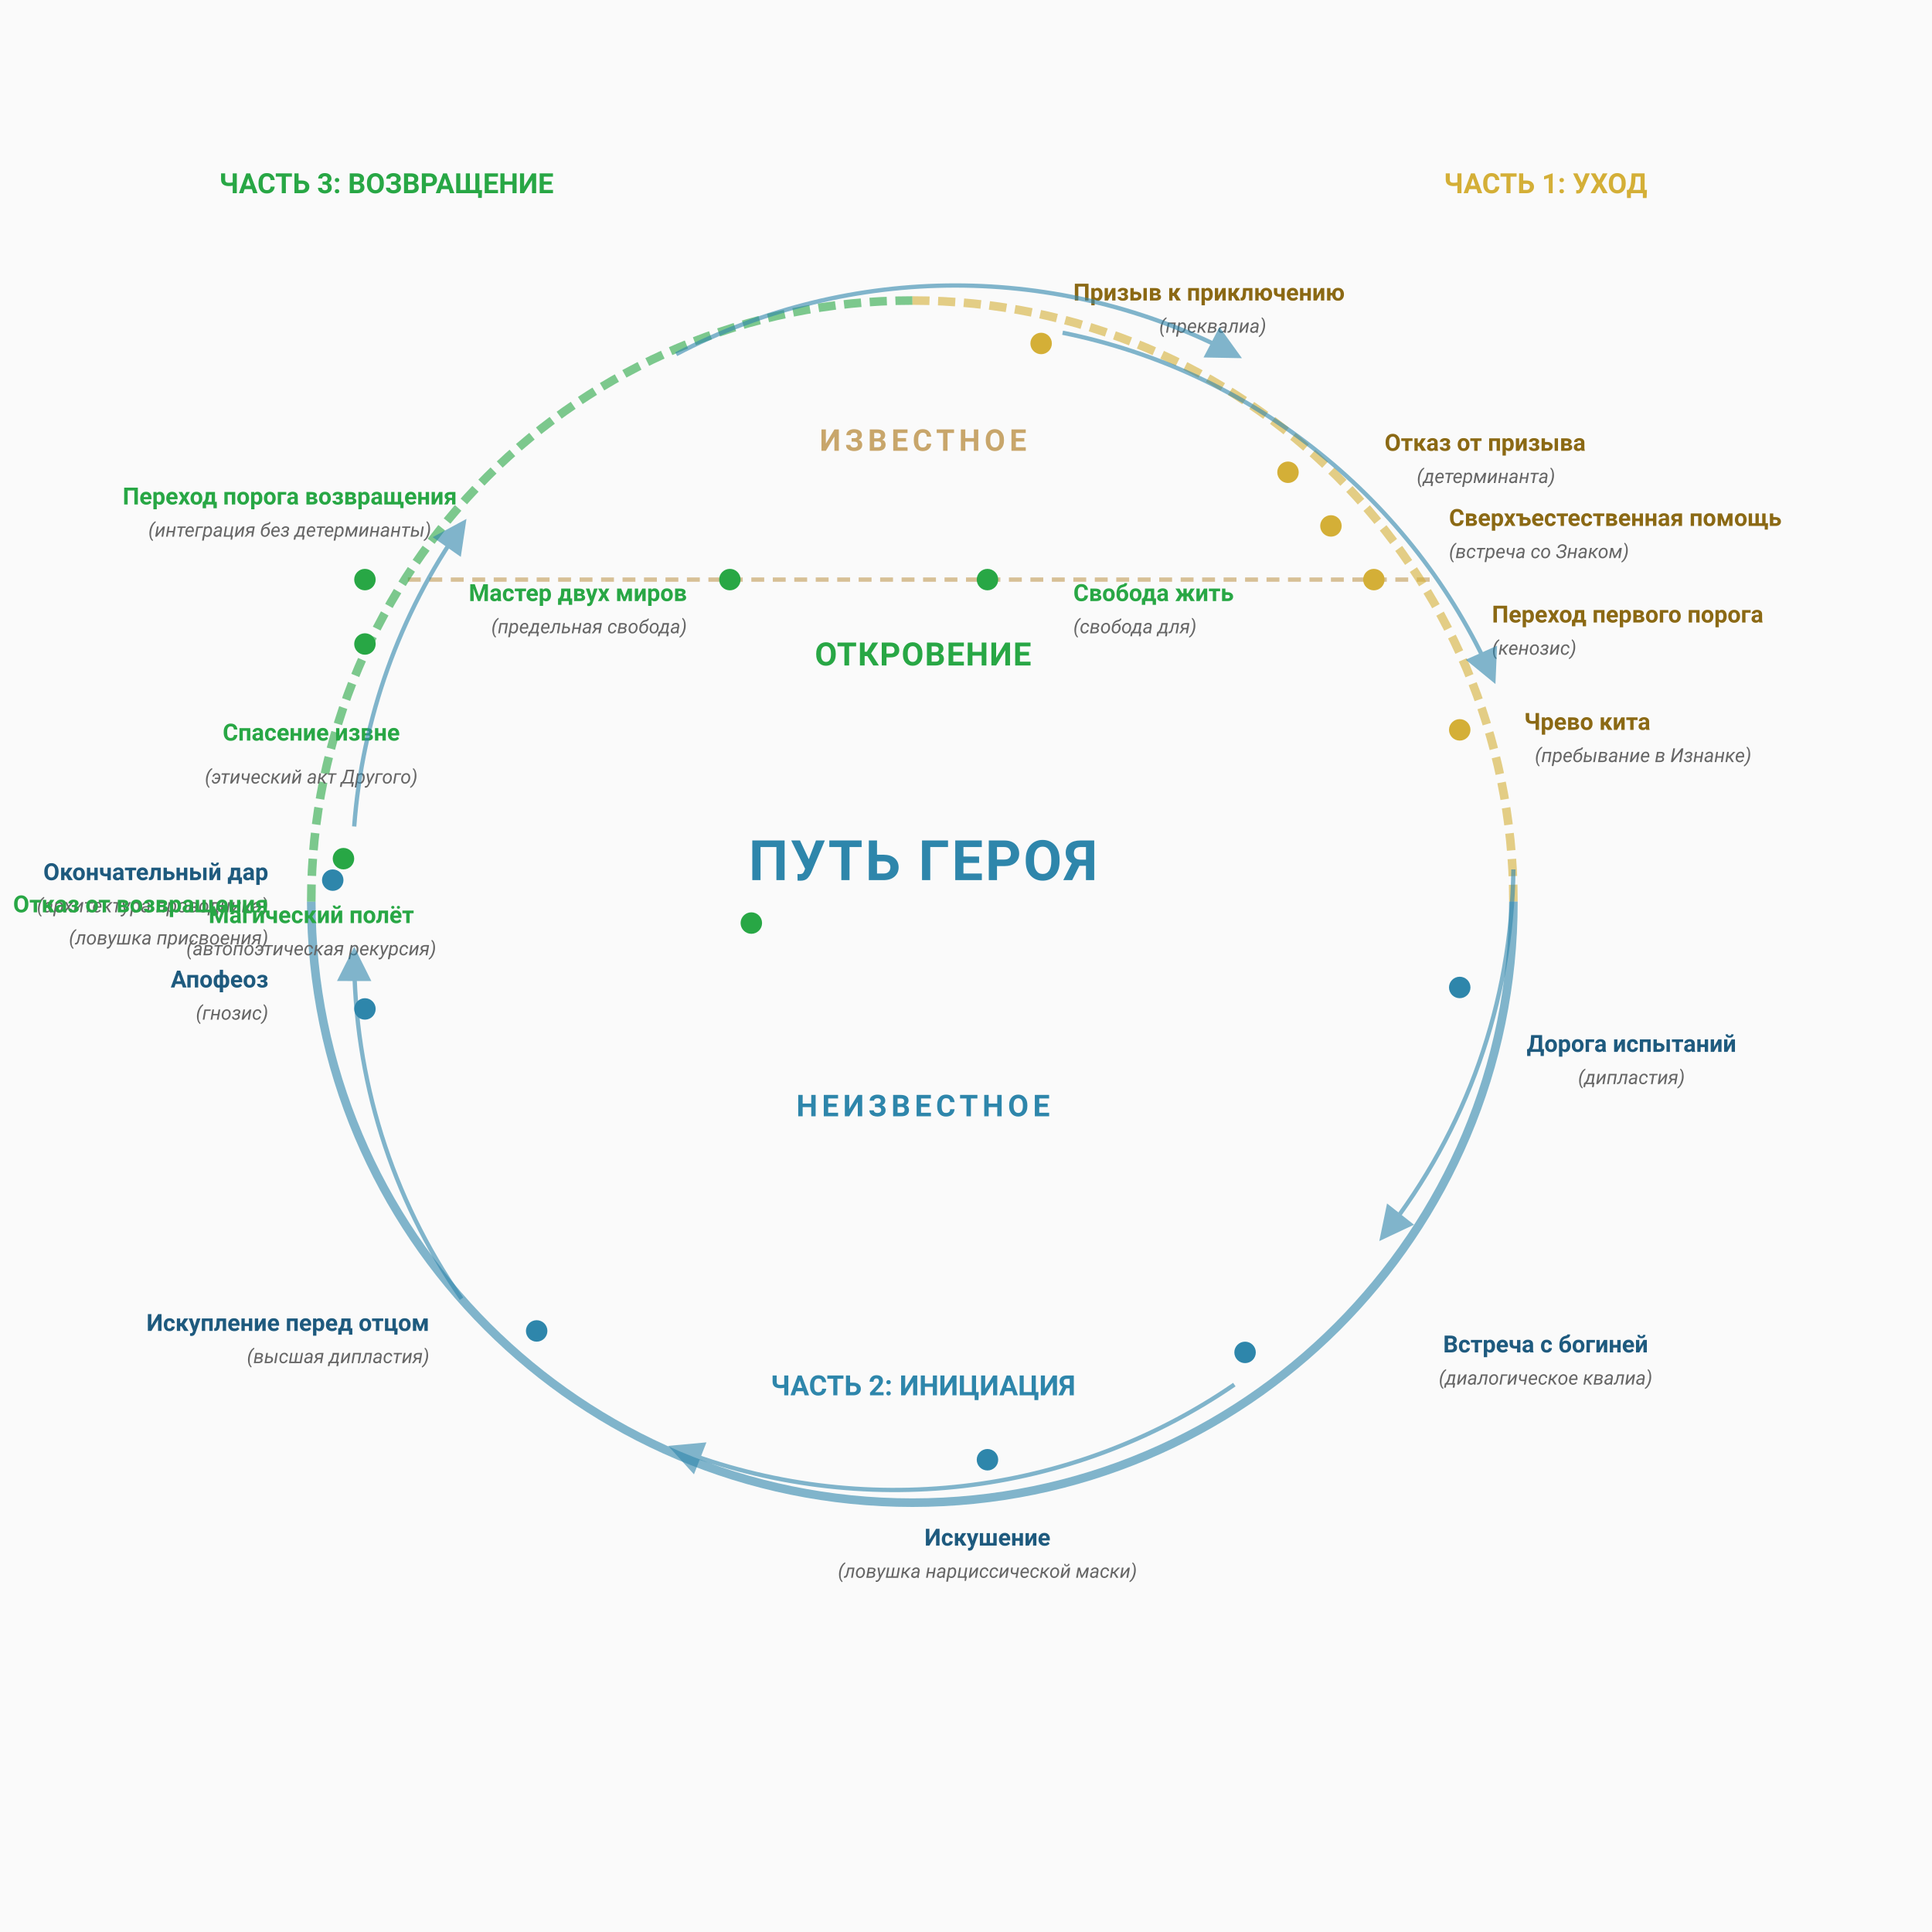
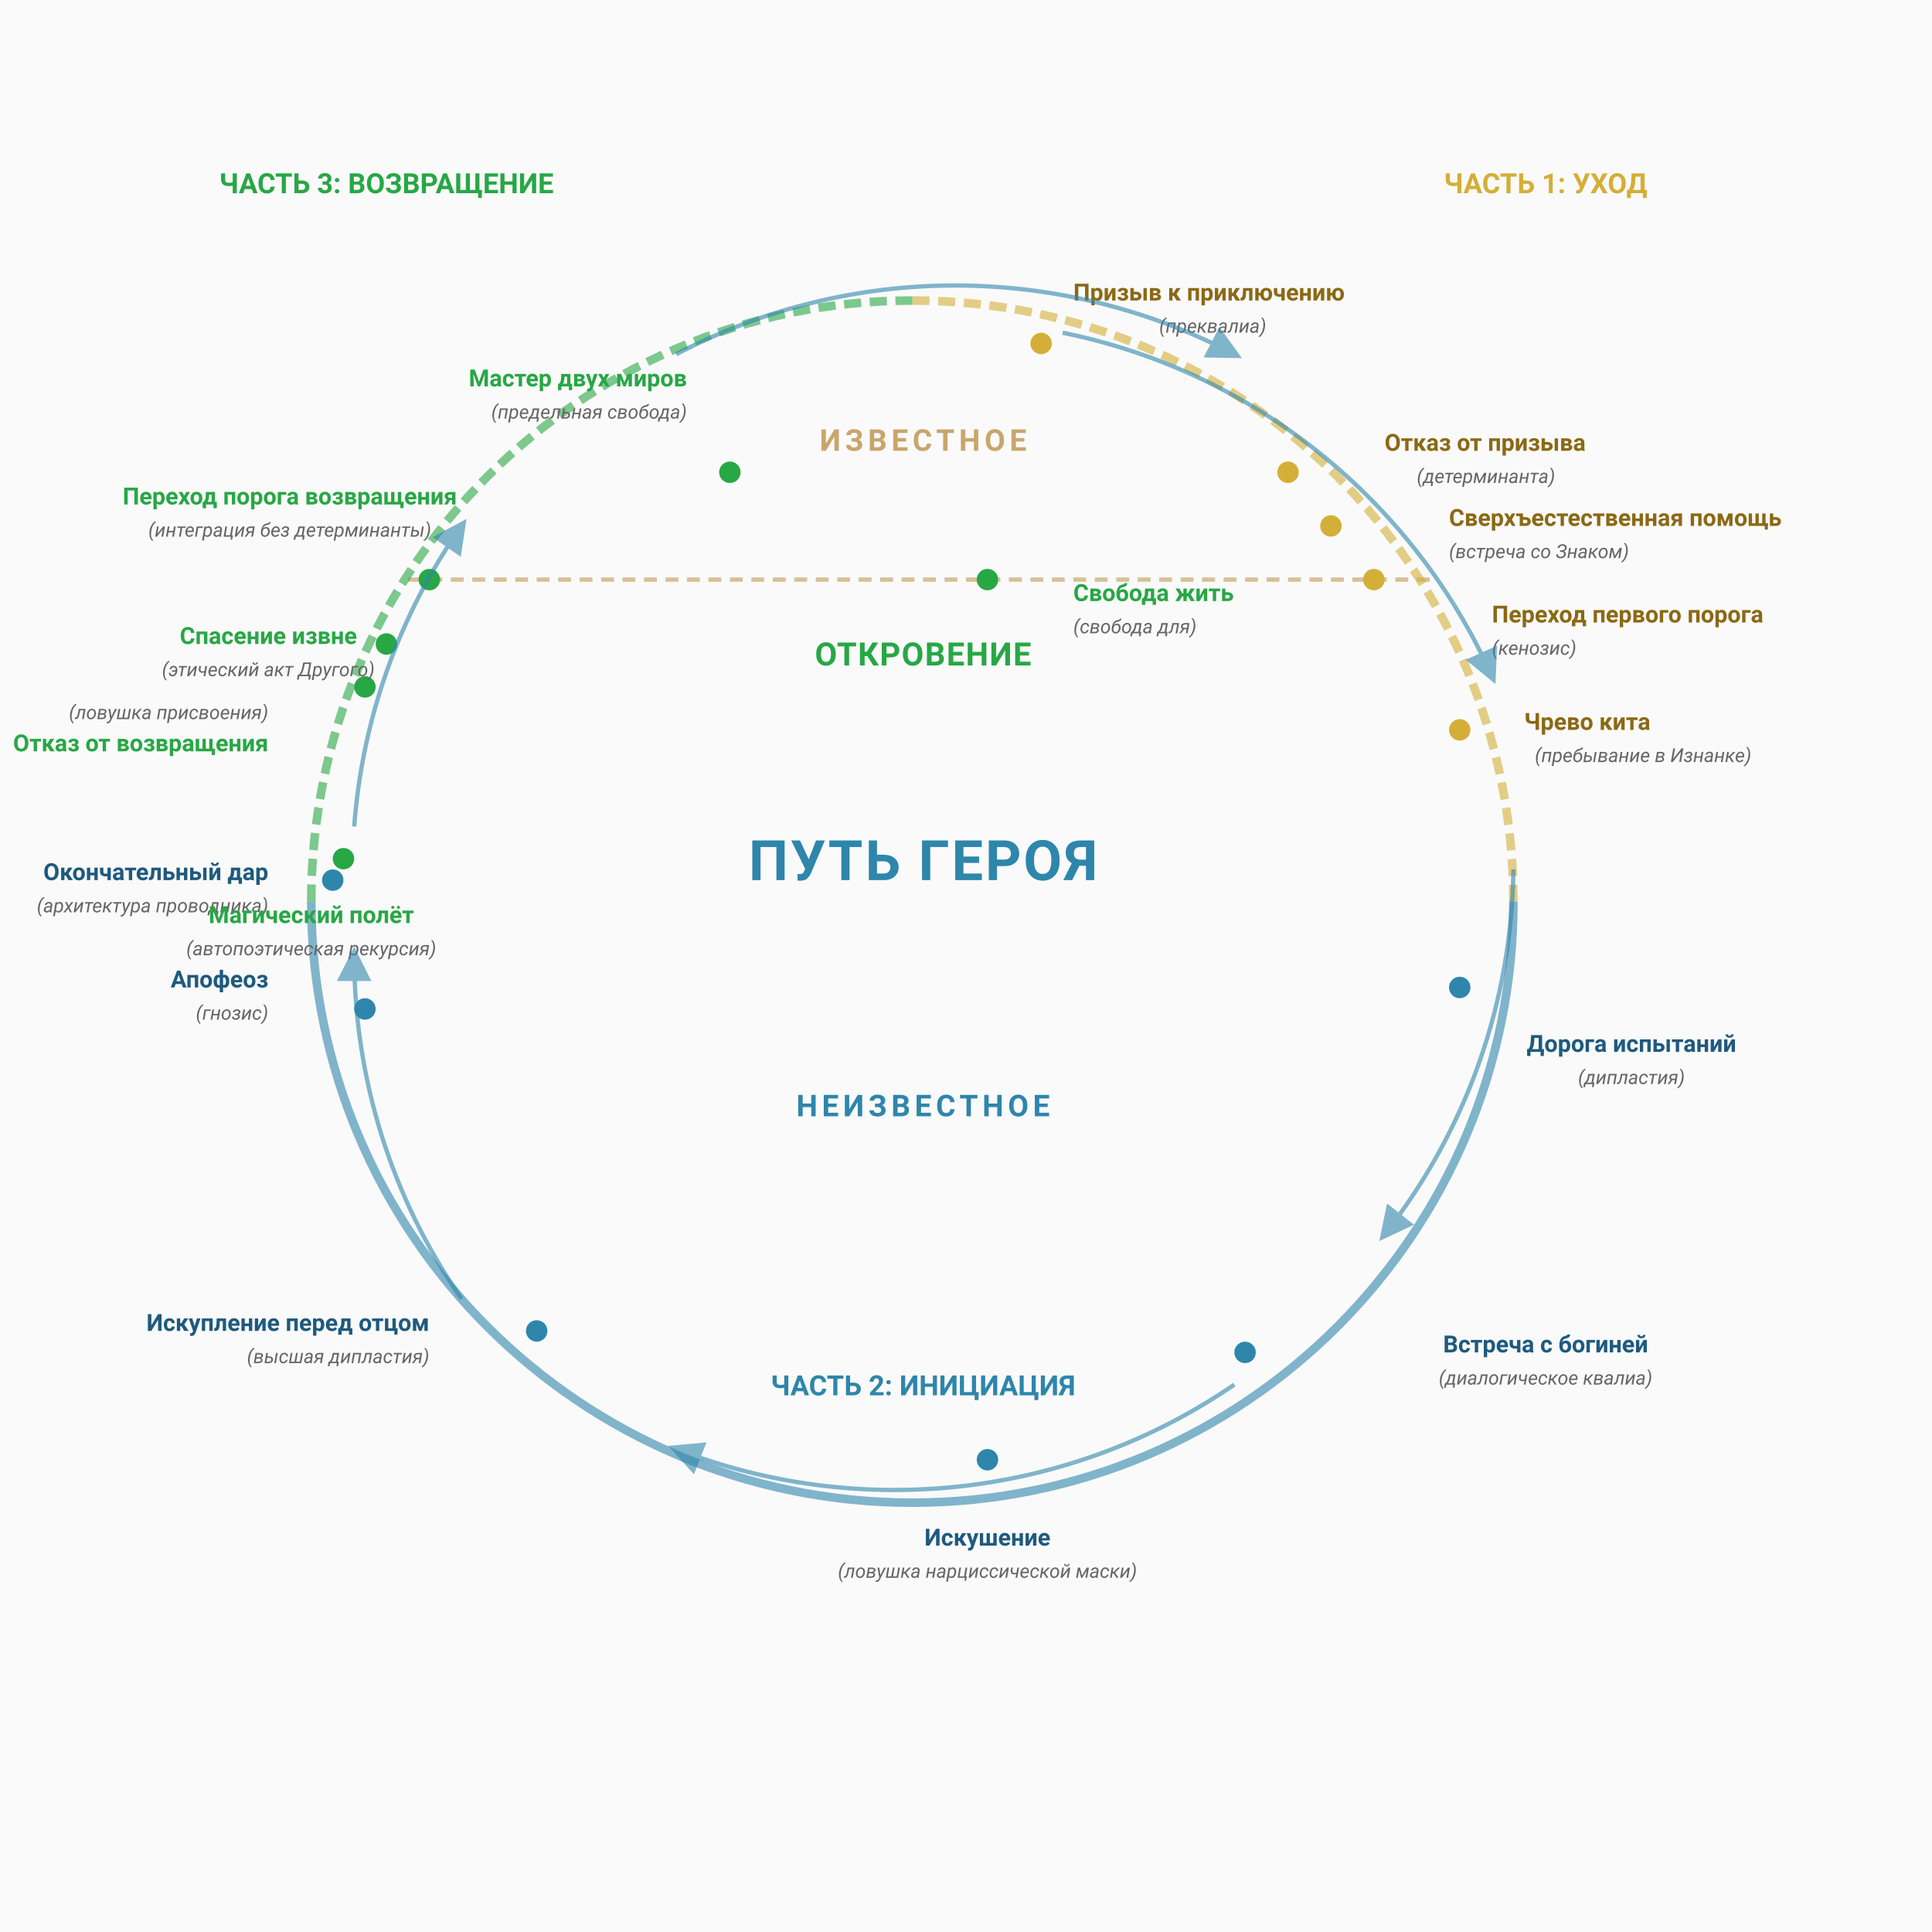
<svg xmlns="http://www.w3.org/2000/svg" viewBox="0 0 900 900" width="900" height="900">
  <defs>
    <marker id="arrow" markerWidth="8" markerHeight="8" refX="6" refY="4" orient="auto">
      <polygon points="0 0, 8 4, 0 8" fill="#2E86AB" />
    </marker>
  </defs>
  <rect width="100%" height="100%" fill="#FAFAFA" />
  <line x1="190" y1="270" x2="668" y2="270" stroke="#C8A66B" stroke-width="2" stroke-dasharray="6,4" opacity="0.7" />
  <g text-anchor="middle" font-family="system-ui, -apple-system, 'Segoe UI', Roboto, sans-serif">
    <text x="430" y="410" font-size="26" font-weight="bold" fill="#2E86AB" letter-spacing="1">ПУТЬ ГЕРОЯ</text>
    <text x="430" y="310" font-size="15" font-weight="600" fill="#28A745" letter-spacing="0.5">ОТКРОВЕНИЕ</text>
    <text x="430" y="210" font-size="14" font-weight="bold" fill="#C8A66B" letter-spacing="2">ИЗВЕСТНОЕ</text>
    <text x="430" y="520" font-size="14" font-weight="bold" fill="#2E86AB" letter-spacing="2">НЕИЗВЕСТНОЕ</text>
  </g>
  <path d="M 425 140 A 280 280 0 0 1 705 420" fill="none" stroke="#D4AF37" stroke-width="4" opacity="0.6" stroke-dasharray="8,4" />
  <path d="M 705 420 A 280 280 0 0 1 145 420" fill="none" stroke="#2E86AB" stroke-width="4" opacity="0.6" />
  <path d="M 145 420 A 280 280 0 0 1 425 140" fill="none" stroke="#28A745" stroke-width="4" opacity="0.6" stroke-dasharray="8,4" />
  <g id="departure" font-family="system-ui, -apple-system, 'Segoe UI', Roboto, sans-serif" font-size="11" font-weight="600" fill="#8B6914">
    <g id="stage-call">
      <circle cx="485" cy="160" r="5" fill="#D4AF37" />
      <text x="500" y="140" text-anchor="start">Призыв к приключению</text>
      <text x="540" y="155" text-anchor="start" font-size="9" font-weight="normal" font-style="italic" fill="#666">(преквалиа)</text>
    </g>
    <g id="stage-refusal">
      <circle cx="600" cy="220" r="5" fill="#D4AF37" />
      <text x="645" y="210" text-anchor="start">Отказ от призыва</text>
      <text x="660" y="225" text-anchor="start" font-size="9" font-weight="normal" font-style="italic" fill="#666">(детерминанта)</text>
    </g>
    <g id="stage-help">
      <circle cx="620" cy="245" r="5" fill="#D4AF37" />
      <text x="675" y="245" text-anchor="start">Сверхъестественная помощь</text>
      <text x="675" y="260" text-anchor="start" font-size="9" font-weight="normal" font-style="italic" fill="#666">(встреча со Знаком)</text>
    </g>
    <g id="stage-threshold">
      <circle cx="640" cy="270" r="5" fill="#D4AF37" />
      <text x="695" y="290" text-anchor="start">Переход первого порога</text>
      <text x="695" y="305" text-anchor="start" font-size="9" font-weight="normal" font-style="italic" fill="#666">(кенозис)</text>
    </g>
    <g id="stage-whale">
      <circle cx="680" cy="340" r="5" fill="#D4AF37" />
      <text x="710" y="340" text-anchor="start">Чрево кита</text>
      <text x="715" y="355" text-anchor="start" font-size="9" font-weight="normal" font-style="italic" fill="#666">(пребывание в Изнанке)</text>
    </g>
  </g>
  <g id="initiation" font-family="system-ui, -apple-system, 'Segoe UI', Roboto, sans-serif" font-size="11" font-weight="600" fill="#1E5A7E">
    <g id="stage-trials">
      <circle cx="680" cy="460" r="5" fill="#2E86AB" />
      <text x="760" y="490" text-anchor="middle">Дорога испытаний</text>
      <text x="760" y="505" text-anchor="middle" font-size="9" font-weight="normal" font-style="italic" fill="#666">(дипластия)</text>
    </g>
    <g id="stage-goddess">
      <circle cx="580" cy="630" r="5" fill="#2E86AB" />
      <text x="720" y="630" text-anchor="middle">Встреча с богиней</text>
      <text x="720" y="645" text-anchor="middle" font-size="9" font-weight="normal" font-style="italic" fill="#666">(диалогическое квалиа)</text>
    </g>
    <g id="stage-temptation">
      <circle cx="460" cy="680" r="5" fill="#2E86AB" />
      <text x="460" y="720" text-anchor="middle">Искушение</text>
      <text x="460" y="735" text-anchor="middle" font-size="9" font-weight="normal" font-style="italic" fill="#666">(ловушка нарциссической маски)</text>
    </g>
    <g id="stage-father">
      <circle cx="250" cy="620" r="5" fill="#2E86AB" />
      <text x="200" y="620" text-anchor="end">Искупление перед отцом</text>
      <text x="200" y="635" text-anchor="end" font-size="9" font-weight="normal" font-style="italic" fill="#666">(высшая дипластия)</text>
    </g>
    <g id="stage-apotheosis">
      <circle cx="170" cy="470" r="5" fill="#2E86AB" />
      <text x="125" y="460" text-anchor="end">Апофеоз</text>
      <text x="125" y="475" text-anchor="end" font-size="9" font-weight="normal" font-style="italic" fill="#666">(гнозис)</text>
    </g>
    <g id="stage-gift">
      <circle cx="155" cy="410" r="5" fill="#2E86AB" />
      <text x="125" y="410" text-anchor="end">Окончательный дар</text>
      <text x="125" y="425" text-anchor="end" font-size="9" font-weight="normal" font-style="italic" fill="#666">(архитектура проводника)</text>
    </g>
  </g>
  <g id="return" font-family="system-ui, -apple-system, 'Segoe UI', Roboto, sans-serif" font-size="11" font-weight="600" fill="#28A745">
    <g id="stage-refusal-return">
      <circle cx="160" cy="400" r="5" fill="#28A745" />
-       <text x="125" y="425" text-anchor="end">Отказ от возвращения</text>
-       <text x="125" y="440" text-anchor="end" font-size="9" font-weight="normal" font-style="italic" fill="#666">(ловушка присвоения)</text>
+       <text x="125" y="350" text-anchor="end">Отказ от возвращения</text>
+       <text x="125" y="335" text-anchor="end" font-size="9" font-weight="normal" font-style="italic" fill="#666">(ловушка присвоения)</text>
    </g>
    <g id="stage-flight">
-       <circle cx="350" cy="430" r="5" fill="#28A745" />
+       <circle cx="170" cy="320" r="5" fill="#28A745" />
      <text x="145" y="430" text-anchor="middle">Магический полёт</text>
      <text x="145" y="445" text-anchor="middle" font-size="9" font-weight="normal" font-style="italic" fill="#666">(автопоэтическая рекурсия)</text>
    </g>
    <g id="stage-rescue">
-       <circle cx="170" cy="300" r="5" fill="#28A745" />
-       <text x="145" y="345" text-anchor="middle">Спасение извне</text>
-       <text x="145" y="365" text-anchor="middle" font-size="9" font-weight="normal" font-style="italic" fill="#666">(этический акт Другого)</text>
+       <circle cx="180" cy="300" r="5" fill="#28A745" />
+       <text x="125" y="300" text-anchor="middle">Спасение извне</text>
+       <text x="125" y="315" text-anchor="middle" font-size="9" font-weight="normal" font-style="italic" fill="#666">(этический акт Другого)</text>
    </g>
    <g id="stage-return-threshold">
-       <circle cx="170" cy="270" r="5" fill="#28A745" />
+       <circle cx="200" cy="270" r="5" fill="#28A745" />
      <text x="135" y="235" text-anchor="middle">Переход порога возвращения</text>
      <text x="135" y="250" text-anchor="middle" font-size="9" font-weight="normal" font-style="italic" fill="#666">(интеграция без детерминанты)</text>
    </g>
    <g id="stage-master">
-       <circle cx="340" cy="270" r="5" fill="#28A745" />
-       <text x="320" y="280" text-anchor="end">Мастер двух миров</text>
-       <text x="320" y="295" text-anchor="end" font-size="9" font-weight="normal" font-style="italic" fill="#666">(предельная свобода)</text>
+       <circle cx="340" cy="220" r="5" fill="#28A745" />
+       <text x="320" y="180" text-anchor="end">Мастер двух миров</text>
+       <text x="320" y="195" text-anchor="end" font-size="9" font-weight="normal" font-style="italic" fill="#666">(предельная свобода)</text>
    </g>
    <g id="stage-freedom">
      <circle cx="460" cy="270" r="5" fill="#28A745" />
      <text x="500" y="280" text-anchor="start">Свобода жить</text>
      <text x="500" y="295" text-anchor="start" font-size="9" font-weight="normal" font-style="italic" fill="#666">(свобода для)</text>
    </g>
  </g>
  <g font-family="system-ui, -apple-system, 'Segoe UI', Roboto, sans-serif" font-size="13" font-weight="bold">
    <text x="720" y="90" fill="#D4AF37" text-anchor="middle">ЧАСТЬ 1: УХОД</text>
    <text x="430" y="650" fill="#2E86AB" text-anchor="middle">ЧАСТЬ 2: ИНИЦИАЦИЯ</text>
    <text x="180" y="90" fill="#28A745" text-anchor="middle">ЧАСТЬ 3: ВОЗВРАЩЕНИЕ</text>
  </g>
  <g fill="none" stroke="#2E86AB" stroke-width="2" marker-end="url(#arrow)" opacity="0.6">
    <path d="M 495 155 A 280 280 0 0 1 695 315" />
    <path d="M 315 165 A 280 280 0 0 1 575 165" />
    <path d="M 165 385 A 280 280 0 0 1 215 245" />
    <path d="M 705 405 A 280 280 0 0 1 645 575" />
    <path d="M 575 645 A 280 280 0 0 1 315 675" />
    <path d="M 215 605 A 280 280 0 0 1 165 445" />
  </g>
</svg>
